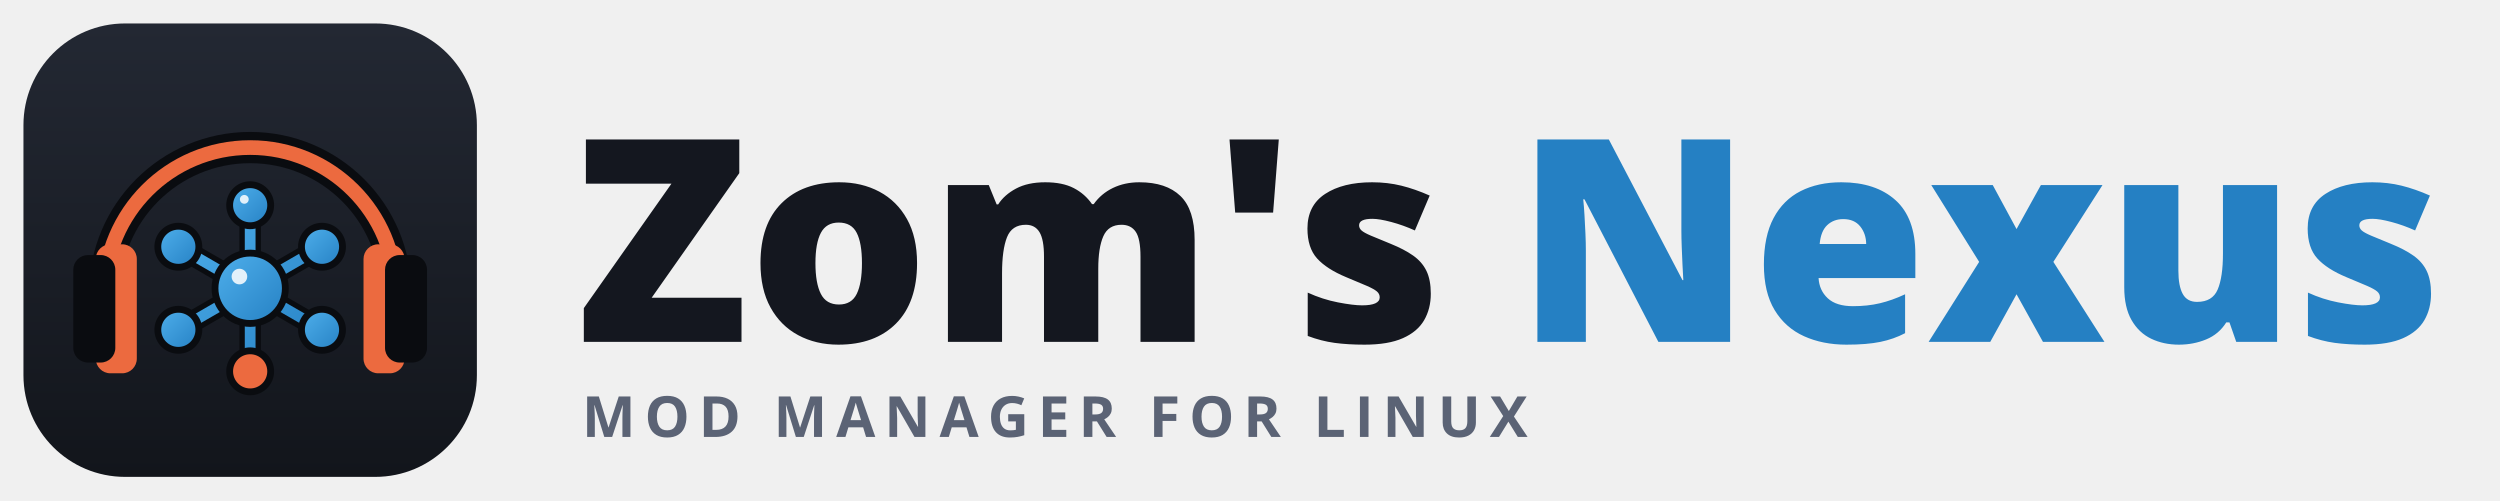
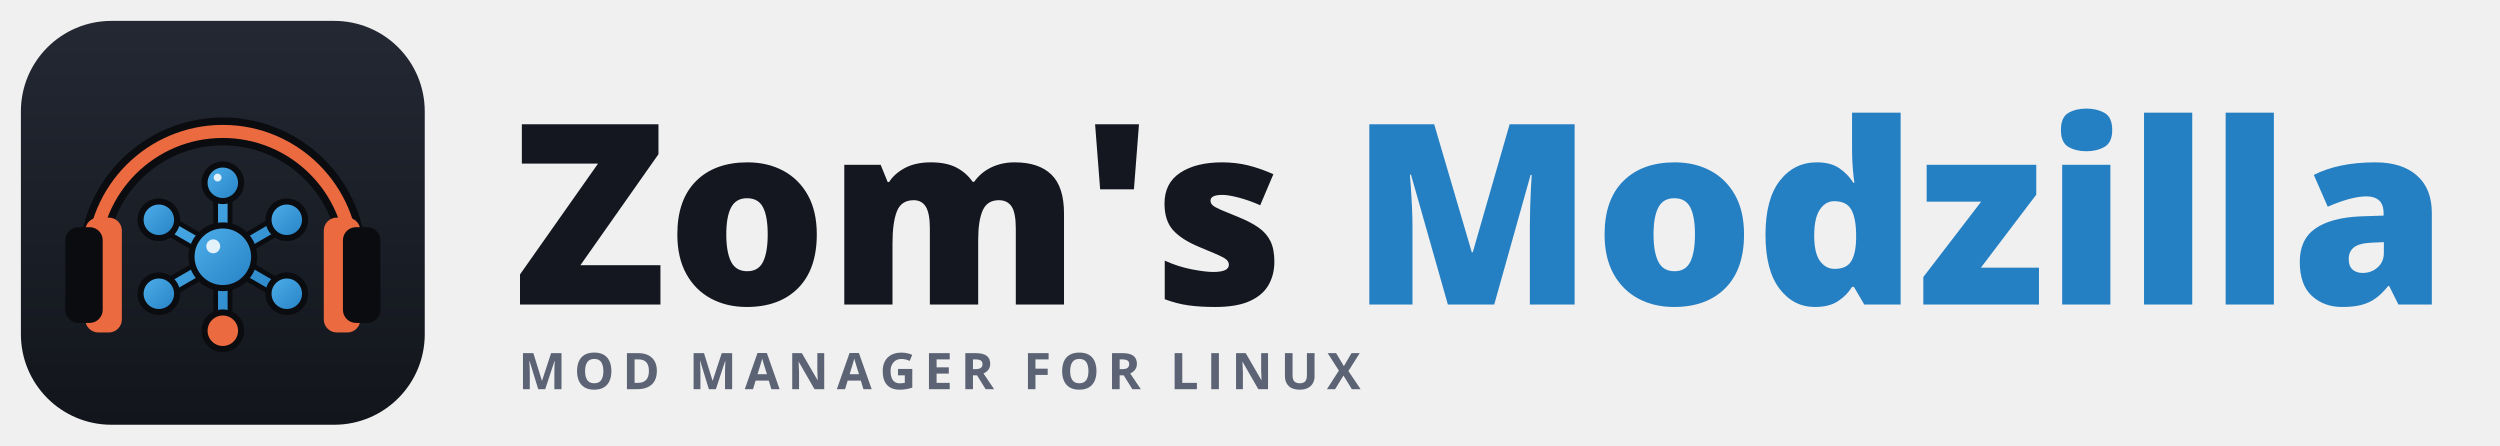
- <svg xmlns="http://www.w3.org/2000/svg" viewBox="0 0 1499 300" width="1499" height="300">
+ <svg xmlns="http://www.w3.org/2000/svg" viewBox="0 0 1683 300" width="1683" height="300">
  <g transform="scale(0.29297)">
    <defs>
      <linearGradient id="bg" x1="0" y1="0" x2="0" y2="1">
        <stop offset="0" stop-color="#232833" />
        <stop offset="1" stop-color="#12151b" />
      </linearGradient>
      <linearGradient id="blue" x1="0" y1="0" x2="1" y2="1">
        <stop offset="0" stop-color="#4fb0ec" />
        <stop offset="1" stop-color="#2580c3" />
      </linearGradient>
    </defs>
    <rect x="48" y="48" width="928" height="928" rx="208" fill="url(#bg)" />
    <path d="M 214 600 A 298 298 0 0 1 810 600" fill="none" stroke="#0a0c10" stroke-width="64" stroke-linecap="round" />
    <path d="M 214 600 A 298 298 0 0 1 810 600" fill="none" stroke="#ec6a3f" stroke-width="30" stroke-linecap="round" />
    <rect x="196" y="500" width="84" height="264" rx="30" fill="#ec6a3f" />
    <rect x="150" y="522" width="86" height="220" rx="30" fill="#0a0c10" />
    <rect x="744" y="500" width="84" height="264" rx="30" fill="#ec6a3f" />
    <rect x="788" y="522" width="86" height="220" rx="30" fill="#0a0c10" />
    <g stroke="#0a0c10" stroke-width="44" stroke-linecap="round">
      <path d="M512 590 L512 420 M512 590 L659 505 M512 590 L659 675 M512 590 L512 760 M512 590 L365 675 M512 590 L365 505" />
    </g>
    <g stroke="url(#blue)" stroke-width="22" stroke-linecap="round">
      <path d="M512 590 L512 420 M512 590 L659 505 M512 590 L659 675 M512 590 L512 760 M512 590 L365 675 M512 590 L365 505" />
    </g>
    <g stroke="#0a0c10" stroke-width="14">
      <circle cx="512" cy="590" r="72" fill="url(#blue)" />
      <circle cx="512" cy="420" r="42" fill="url(#blue)" />
      <circle cx="659" cy="505" r="42" fill="url(#blue)" />
      <circle cx="659" cy="675" r="42" fill="url(#blue)" />
      <circle cx="365" cy="675" r="42" fill="url(#blue)" />
      <circle cx="365" cy="505" r="42" fill="url(#blue)" />
      <circle cx="512" cy="760" r="42" fill="#ec6a3f" />
    </g>
    <circle cx="490" cy="566" r="16" fill="#ffffff" opacity=".85" />
    <circle cx="500" cy="408" r="9" fill="#ffffff" opacity=".85" />
  </g>
  <path d="M444.609 205.0H350.063V184.746L402.607 110.122H351.309V83.643H443.281V103.813L390.737 178.521H444.609ZM549.863 157.769Q549.863 181.343 537.246 194.001Q524.629 206.66 502.715 206.66Q489.185 206.66 478.601 200.974Q468.018 195.288 462 184.373Q455.981 173.457 455.981 157.769Q455.981 134.443 468.599 121.868Q481.216 109.292 503.213 109.292Q516.743 109.292 527.285 114.937Q537.827 120.581 543.845 131.372Q549.863 142.163 549.863 157.769ZM488.936 157.769Q488.936 169.805 492.173 176.196Q495.41 182.588 503.047 182.588Q510.601 182.588 513.713 176.196Q516.826 169.805 516.826 157.769Q516.826 145.732 513.672 139.59Q510.518 133.447 502.881 133.447Q495.493 133.447 492.214 139.59Q488.936 145.732 488.936 157.769ZM683.174 109.292Q699.277 109.292 707.786 117.51Q716.294 125.728 716.294 143.823V205.0H683.838V153.867Q683.838 143.159 680.974 138.967Q678.11 134.775 672.466 134.775Q664.58 134.775 661.55 141.665Q658.521 148.555 658.521 161.172V205.0H625.981V153.867Q625.981 143.657 623.284 139.216Q620.586 134.775 615.107 134.775Q606.724 134.775 603.777 142.288Q600.83 149.8 600.83 163.828V205.0H568.374V110.952H592.861L597.593 122.573H598.506Q602.158 116.846 609.214 113.069Q616.27 109.292 626.729 109.292Q637.104 109.292 643.828 112.778Q650.552 116.265 654.785 122.407H655.781Q660.264 116.099 667.319 112.695Q674.375 109.292 683.174 109.292ZM766.763 83.643 763.359 127.471H740.615L737.212 83.643ZM857.905 176.113Q857.905 185.078 853.921 191.968Q849.937 198.857 841.179 202.759Q832.422 206.66 818.145 206.66Q808.101 206.66 800.173 205.581Q792.246 204.502 784.111 201.431V175.449Q792.993 179.517 802.207 181.301Q811.421 183.086 816.733 183.086Q827.275 183.086 827.275 178.271Q827.275 176.196 825.574 174.744Q823.872 173.291 819.514 171.382Q815.156 169.473 807.271 166.235Q795.483 161.338 789.714 154.946Q783.945 148.555 783.945 137.017Q783.945 123.237 794.57 116.265Q805.195 109.292 822.71 109.292Q832.007 109.292 840.225 111.326Q848.442 113.359 857.241 117.261L848.359 138.179Q841.387 135.024 834.248 133.115Q827.109 131.206 822.876 131.206Q814.907 131.206 814.907 135.107Q814.907 136.851 816.36 138.179Q817.812 139.507 821.88 141.25Q825.947 142.993 833.75 146.147Q841.968 149.468 847.322 153.245Q852.676 157.021 855.291 162.417Q857.905 167.812 857.905 176.113Z" fill="#14171f" />
-   <path d="M1037.374 205.0H994.376L950.05 119.502H949.303Q949.718 123.403 950.05 128.882Q950.382 134.36 950.631 140.046Q950.88 145.732 950.88 150.298V205.0H921.827V83.643H964.659L1008.819 167.979H1009.317Q1009.068 163.994 1008.819 158.723Q1008.57 153.452 1008.363 148.057Q1008.155 142.661 1008.155 138.511V83.643H1037.374ZM1104.029 109.292Q1124.615 109.292 1136.527 120.0Q1148.438 130.708 1148.438 152.29V166.733H1090.416Q1090.831 174.121 1095.936 178.853Q1101.041 183.584 1111.002 183.584Q1119.801 183.584 1127.147 181.841Q1134.493 180.098 1142.296 176.445V199.771Q1135.489 203.34 1127.438 205.0Q1119.386 206.66 1107.101 206.66Q1092.906 206.66 1081.7 201.597Q1070.494 196.533 1064.061 185.908Q1057.628 175.283 1057.628 158.599Q1057.628 141.665 1063.438 130.75Q1069.249 119.834 1079.708 114.563Q1090.167 109.292 1104.029 109.292ZM1105.191 131.372Q1099.464 131.372 1095.604 134.983Q1091.744 138.594 1091.08 146.313H1118.971Q1118.888 140.088 1115.36 135.73Q1111.832 131.372 1105.191 131.372ZM1186.705 157.021 1157.984 110.952H1194.84L1209.117 137.349L1223.727 110.952H1260.665L1231.197 157.021L1261.827 205.0H1224.972L1209.117 176.445L1193.346 205.0H1156.407ZM1365.338 110.952V205.0H1340.851L1336.783 193.296H1334.874Q1330.475 200.352 1322.838 203.506Q1315.201 206.66 1306.485 206.66Q1297.271 206.66 1289.842 203.091Q1282.413 199.521 1278.055 191.885Q1273.697 184.248 1273.697 172.212V110.952H1306.153V162.334Q1306.153 171.465 1308.768 176.238Q1311.383 181.011 1317.359 181.011Q1326.573 181.011 1329.728 173.582Q1332.882 166.152 1332.882 152.124V110.952ZM1457.643 176.113Q1457.643 185.078 1453.658 191.968Q1449.674 198.857 1440.917 202.759Q1432.159 206.66 1417.882 206.66Q1407.838 206.66 1399.911 205.581Q1391.983 204.502 1383.849 201.431V175.449Q1392.73 179.517 1401.944 181.301Q1411.158 183.086 1416.471 183.086Q1427.013 183.086 1427.013 178.271Q1427.013 176.196 1425.311 174.744Q1423.609 173.291 1419.251 171.382Q1414.894 169.473 1407.008 166.235Q1395.221 161.338 1389.452 154.946Q1383.683 148.555 1383.683 137.017Q1383.683 123.237 1394.308 116.265Q1404.933 109.292 1422.447 109.292Q1431.744 109.292 1439.962 111.326Q1448.18 113.359 1456.979 117.261L1448.097 138.179Q1441.124 135.024 1433.985 133.115Q1426.847 131.206 1422.613 131.206Q1414.645 131.206 1414.645 135.107Q1414.645 136.851 1416.097 138.179Q1417.55 139.507 1421.617 141.25Q1425.685 142.993 1433.487 146.147Q1441.705 149.468 1447.059 153.245Q1452.413 157.021 1455.028 162.417Q1457.643 167.812 1457.643 176.113Z" fill="#2580c3" />
+   <path d="M974.703 205.0 949.884 117.593H949.137Q949.469 120.996 949.842 126.807Q950.216 132.617 950.548 139.341Q950.88 146.064 950.88 152.29V205.0H921.827V83.643H965.489L990.807 169.805H991.471L1016.29 83.643H1060.035V205.0H1029.903V151.792Q1029.903 146.064 1030.111 139.465Q1030.318 132.866 1030.609 127.014Q1030.899 121.162 1031.148 117.759H1030.401L1005.914 205.0ZM1174.088 157.769Q1174.088 181.343 1161.471 194.001Q1148.854 206.66 1126.939 206.66Q1113.409 206.66 1102.826 200.974Q1092.242 195.288 1086.224 184.373Q1080.206 173.457 1080.206 157.769Q1080.206 134.443 1092.823 121.868Q1105.44 109.292 1127.438 109.292Q1140.968 109.292 1151.51 114.937Q1162.052 120.581 1168.07 131.372Q1174.088 142.163 1174.088 157.769ZM1113.16 157.769Q1113.16 169.805 1116.397 176.196Q1119.635 182.588 1127.271 182.588Q1134.825 182.588 1137.938 176.196Q1141.051 169.805 1141.051 157.769Q1141.051 145.732 1137.896 139.59Q1134.742 133.447 1127.105 133.447Q1119.718 133.447 1116.439 139.59Q1113.16 145.732 1113.16 157.769ZM1221.817 206.66Q1207.291 206.66 1197.911 194.292Q1188.531 181.924 1188.531 158.101Q1188.531 134.028 1198.16 121.66Q1207.789 109.292 1223.062 109.292Q1232.442 109.292 1238.211 113.235Q1243.98 117.178 1247.716 123.071H1248.38Q1247.799 119.502 1247.301 113.235Q1246.803 106.968 1246.803 100.991V75.84H1279.508V205.0H1255.021L1248.048 193.13H1246.803Q1243.399 198.691 1237.464 202.676Q1231.529 206.66 1221.817 206.66ZM1235.099 181.011Q1242.901 181.011 1246.097 176.072Q1249.293 171.133 1249.542 161.006V158.433Q1249.542 147.31 1246.429 141.375Q1243.316 135.439 1234.767 135.439Q1228.956 135.439 1225.138 141.084Q1221.319 146.729 1221.319 158.599Q1221.319 170.303 1225.179 175.657Q1229.039 181.011 1235.099 181.011ZM1372.643 205.0H1294.781V186.489L1333.712 135.771H1297.022V110.952H1370.816V131.04L1333.546 180.181H1372.643ZM1404.601 73.101Q1411.573 73.101 1416.761 76.006Q1421.949 78.911 1421.949 87.544Q1421.949 95.928 1416.761 98.875Q1411.573 101.821 1404.601 101.821Q1397.462 101.821 1392.44 98.875Q1387.418 95.928 1387.418 87.544Q1387.418 78.911 1392.44 76.006Q1397.462 73.101 1404.601 73.101ZM1420.704 110.952V205.0H1388.248V110.952ZM1475.821 205.0H1443.365V75.84H1475.821ZM1530.772 205.0H1498.316V75.84H1530.772ZM1599.171 109.292Q1617.018 109.292 1627.062 118.132Q1637.105 126.973 1637.105 143.325V205.0H1614.61L1608.385 192.549H1607.721Q1603.736 197.529 1599.544 200.642Q1595.353 203.755 1589.957 205.208Q1584.562 206.66 1576.759 206.66Q1564.474 206.66 1556.339 199.189Q1548.204 191.719 1548.204 176.279Q1548.204 161.172 1558.663 153.867Q1569.122 146.562 1588.961 145.649L1604.649 145.151V143.823Q1604.649 137.515 1601.537 134.858Q1598.424 132.202 1593.194 132.202Q1587.633 132.202 1580.785 134.153Q1573.937 136.104 1567.047 139.175L1557.667 117.759Q1565.802 113.608 1576.095 111.45Q1586.388 109.292 1599.171 109.292ZM1604.815 162.998 1597.345 163.33Q1588.38 163.662 1584.769 166.443Q1581.158 169.224 1581.158 174.37Q1581.158 179.185 1583.731 181.467Q1586.305 183.75 1590.538 183.75Q1596.432 183.75 1600.624 180.015Q1604.815 176.279 1604.815 170.303Z" fill="#2580c3" />
  <path d="M362.331 262.0 356.487 242.958H356.338Q356.371 243.639 356.446 245.008Q356.521 246.378 356.587 247.922Q356.653 249.466 356.653 250.711V262.0H352.055V237.729H359.061L364.805 256.289H364.904L370.997 237.729H378.003V262.0H373.205V250.512Q373.205 249.366 373.247 247.872Q373.288 246.378 373.354 245.025Q373.421 243.672 373.454 242.991H373.305L367.046 262.0ZM411.583 249.831Q411.583 253.583 410.346 256.397Q409.109 259.211 406.552 260.771Q403.996 262.332 400.028 262.332Q396.077 262.332 393.512 260.771Q390.947 259.211 389.71 256.389Q388.473 253.566 388.473 249.798Q388.473 246.029 389.71 243.232Q390.947 240.435 393.52 238.891Q396.093 237.347 400.061 237.347Q404.012 237.347 406.561 238.891Q409.109 240.435 410.346 243.24Q411.583 246.046 411.583 249.831ZM393.869 249.831Q393.869 253.649 395.33 255.833Q396.791 258.016 400.028 258.016Q403.315 258.016 404.751 255.833Q406.187 253.649 406.187 249.831Q406.187 246.013 404.759 243.821Q403.332 241.63 400.061 241.63Q396.807 241.63 395.338 243.821Q393.869 246.013 393.869 249.831ZM442.191 249.632Q442.191 255.774 438.696 258.887Q435.201 262.0 428.926 262.0H422.053V237.729H429.673Q433.491 237.729 436.297 239.082Q439.103 240.435 440.647 243.083Q442.191 245.73 442.191 249.632ZM436.845 249.765Q436.845 245.73 435.077 243.838Q433.309 241.945 429.939 241.945H427.199V257.75H429.407Q436.845 257.75 436.845 249.765ZM477.209 262.0 471.365 242.958H471.216Q471.249 243.639 471.324 245.008Q471.399 246.378 471.465 247.922Q471.531 249.466 471.531 250.711V262.0H466.933V237.729H473.939L479.683 256.289H479.782L485.875 237.729H492.881V262.0H488.083V250.512Q488.083 249.366 488.125 247.872Q488.166 246.378 488.233 245.025Q488.299 243.672 488.332 242.991H488.183L481.924 262.0ZM519.289 262.0 517.529 256.223H508.68L506.921 262.0H501.376L509.942 237.629H516.234L524.834 262.0ZM516.301 251.906 514.541 246.262Q514.375 245.697 514.101 244.809Q513.827 243.921 513.553 243Q513.279 242.078 513.113 241.397Q512.947 242.078 512.657 243.083Q512.366 244.087 512.1 244.983Q511.835 245.88 511.719 246.262L509.975 251.906ZM554.861 262.0H548.32L537.761 243.639H537.612Q537.695 245.365 537.778 247.108Q537.861 248.852 537.927 250.578V262.0H533.328V237.729H539.82L550.362 255.907H550.478Q550.411 254.23 550.345 252.562Q550.279 250.894 550.229 249.217V237.729H554.861ZM581.268 262.0 579.509 256.223H570.66L568.9 262.0H563.355L571.922 237.629H578.214L586.813 262.0ZM578.28 251.906 576.52 246.262Q576.354 245.697 576.08 244.809Q575.807 243.921 575.533 243Q575.259 242.078 575.093 241.397Q574.927 242.078 574.636 243.083Q574.346 244.087 574.08 244.983Q573.814 245.88 573.698 246.262L571.955 251.906ZM604.522 248.37H614.151V260.954Q612.242 261.585 610.183 261.958Q608.124 262.332 605.518 262.332Q600.073 262.332 597.151 259.136Q594.229 255.94 594.229 249.831Q594.229 246.013 595.698 243.224Q597.167 240.435 599.998 238.907Q602.829 237.38 606.913 237.38Q608.838 237.38 610.714 237.795Q612.59 238.21 614.118 238.874L612.408 242.991Q611.295 242.427 609.868 242.045Q608.44 241.663 606.879 241.663Q604.638 241.663 602.986 242.692Q601.334 243.722 600.43 245.573Q599.525 247.424 599.525 249.931Q599.525 252.305 600.172 254.139Q600.82 255.974 602.214 257.011Q603.609 258.049 605.85 258.049Q606.946 258.049 607.701 257.941Q608.457 257.833 609.121 257.717V252.653H604.522ZM639.347 262.0H625.368V237.729H639.347V241.945H630.515V247.274H638.732V251.491H630.515V257.75H639.347ZM656.922 237.729Q661.886 237.729 664.252 239.53Q666.618 241.331 666.618 245.0Q666.618 246.66 665.987 247.905Q665.356 249.15 664.327 250.014Q663.297 250.877 662.102 251.425L669.241 262.0H663.53L657.736 252.687H654.997V262.0H649.85V237.729ZM656.557 241.945H654.997V248.503H656.657Q659.213 248.503 660.317 247.648Q661.421 246.793 661.421 245.133Q661.421 243.406 660.234 242.676Q659.047 241.945 656.557 241.945ZM697.071 262.0H692.008V237.729H705.92V241.945H697.071V248.204H705.305V252.404H697.071ZM738.138 249.831Q738.138 253.583 736.901 256.397Q735.664 259.211 733.108 260.771Q730.551 262.332 726.583 262.332Q722.632 262.332 720.067 260.771Q717.502 259.211 716.265 256.389Q715.029 253.566 715.029 249.798Q715.029 246.029 716.265 243.232Q717.502 240.435 720.075 238.891Q722.649 237.347 726.616 237.347Q730.568 237.347 733.116 238.891Q735.664 240.435 736.901 243.24Q738.138 246.046 738.138 249.831ZM720.424 249.831Q720.424 253.649 721.885 255.833Q723.346 258.016 726.583 258.016Q729.87 258.016 731.306 255.833Q732.742 253.649 732.742 249.831Q732.742 246.013 731.315 243.821Q729.887 241.63 726.616 241.63Q723.363 241.63 721.893 243.821Q720.424 246.013 720.424 249.831ZM755.681 237.729Q760.644 237.729 763.01 239.53Q765.376 241.331 765.376 245.0Q765.376 246.66 764.745 247.905Q764.114 249.15 763.085 250.014Q762.056 250.877 760.86 251.425L767.999 262.0H762.288L756.494 252.687H753.755V262.0H748.608V237.729ZM755.315 241.945H753.755V248.503H755.415Q757.972 248.503 759.076 247.648Q760.18 246.793 760.18 245.133Q760.18 243.406 758.993 242.676Q757.806 241.945 755.315 241.945ZM790.766 262.0V237.729H795.912V257.75H805.757V262.0ZM815.414 262.0V237.729H820.56V262.0ZM853.642 262.0H847.101L836.542 243.639H836.393Q836.476 245.365 836.559 247.108Q836.642 248.852 836.708 250.578V262.0H832.109V237.729H838.601L849.143 255.907H849.259Q849.192 254.23 849.126 252.562Q849.06 250.894 849.01 249.217V237.729H853.642ZM884.947 237.729V253.434Q884.947 255.94 883.843 257.958Q882.739 259.975 880.506 261.153Q878.273 262.332 874.886 262.332Q870.072 262.332 867.548 259.875Q865.025 257.418 865.025 253.367V237.729H870.155V252.587Q870.155 255.592 871.383 256.804Q872.612 258.016 875.019 258.016Q877.543 258.016 878.68 256.696Q879.817 255.376 879.817 252.554V237.729ZM915.953 262.0H910.076L904.432 252.819L898.787 262.0H893.276L901.327 249.482L893.79 237.729H899.468L904.697 246.461L909.827 237.729H915.372L907.752 249.765Z" fill="#5b6375" />
</svg>
